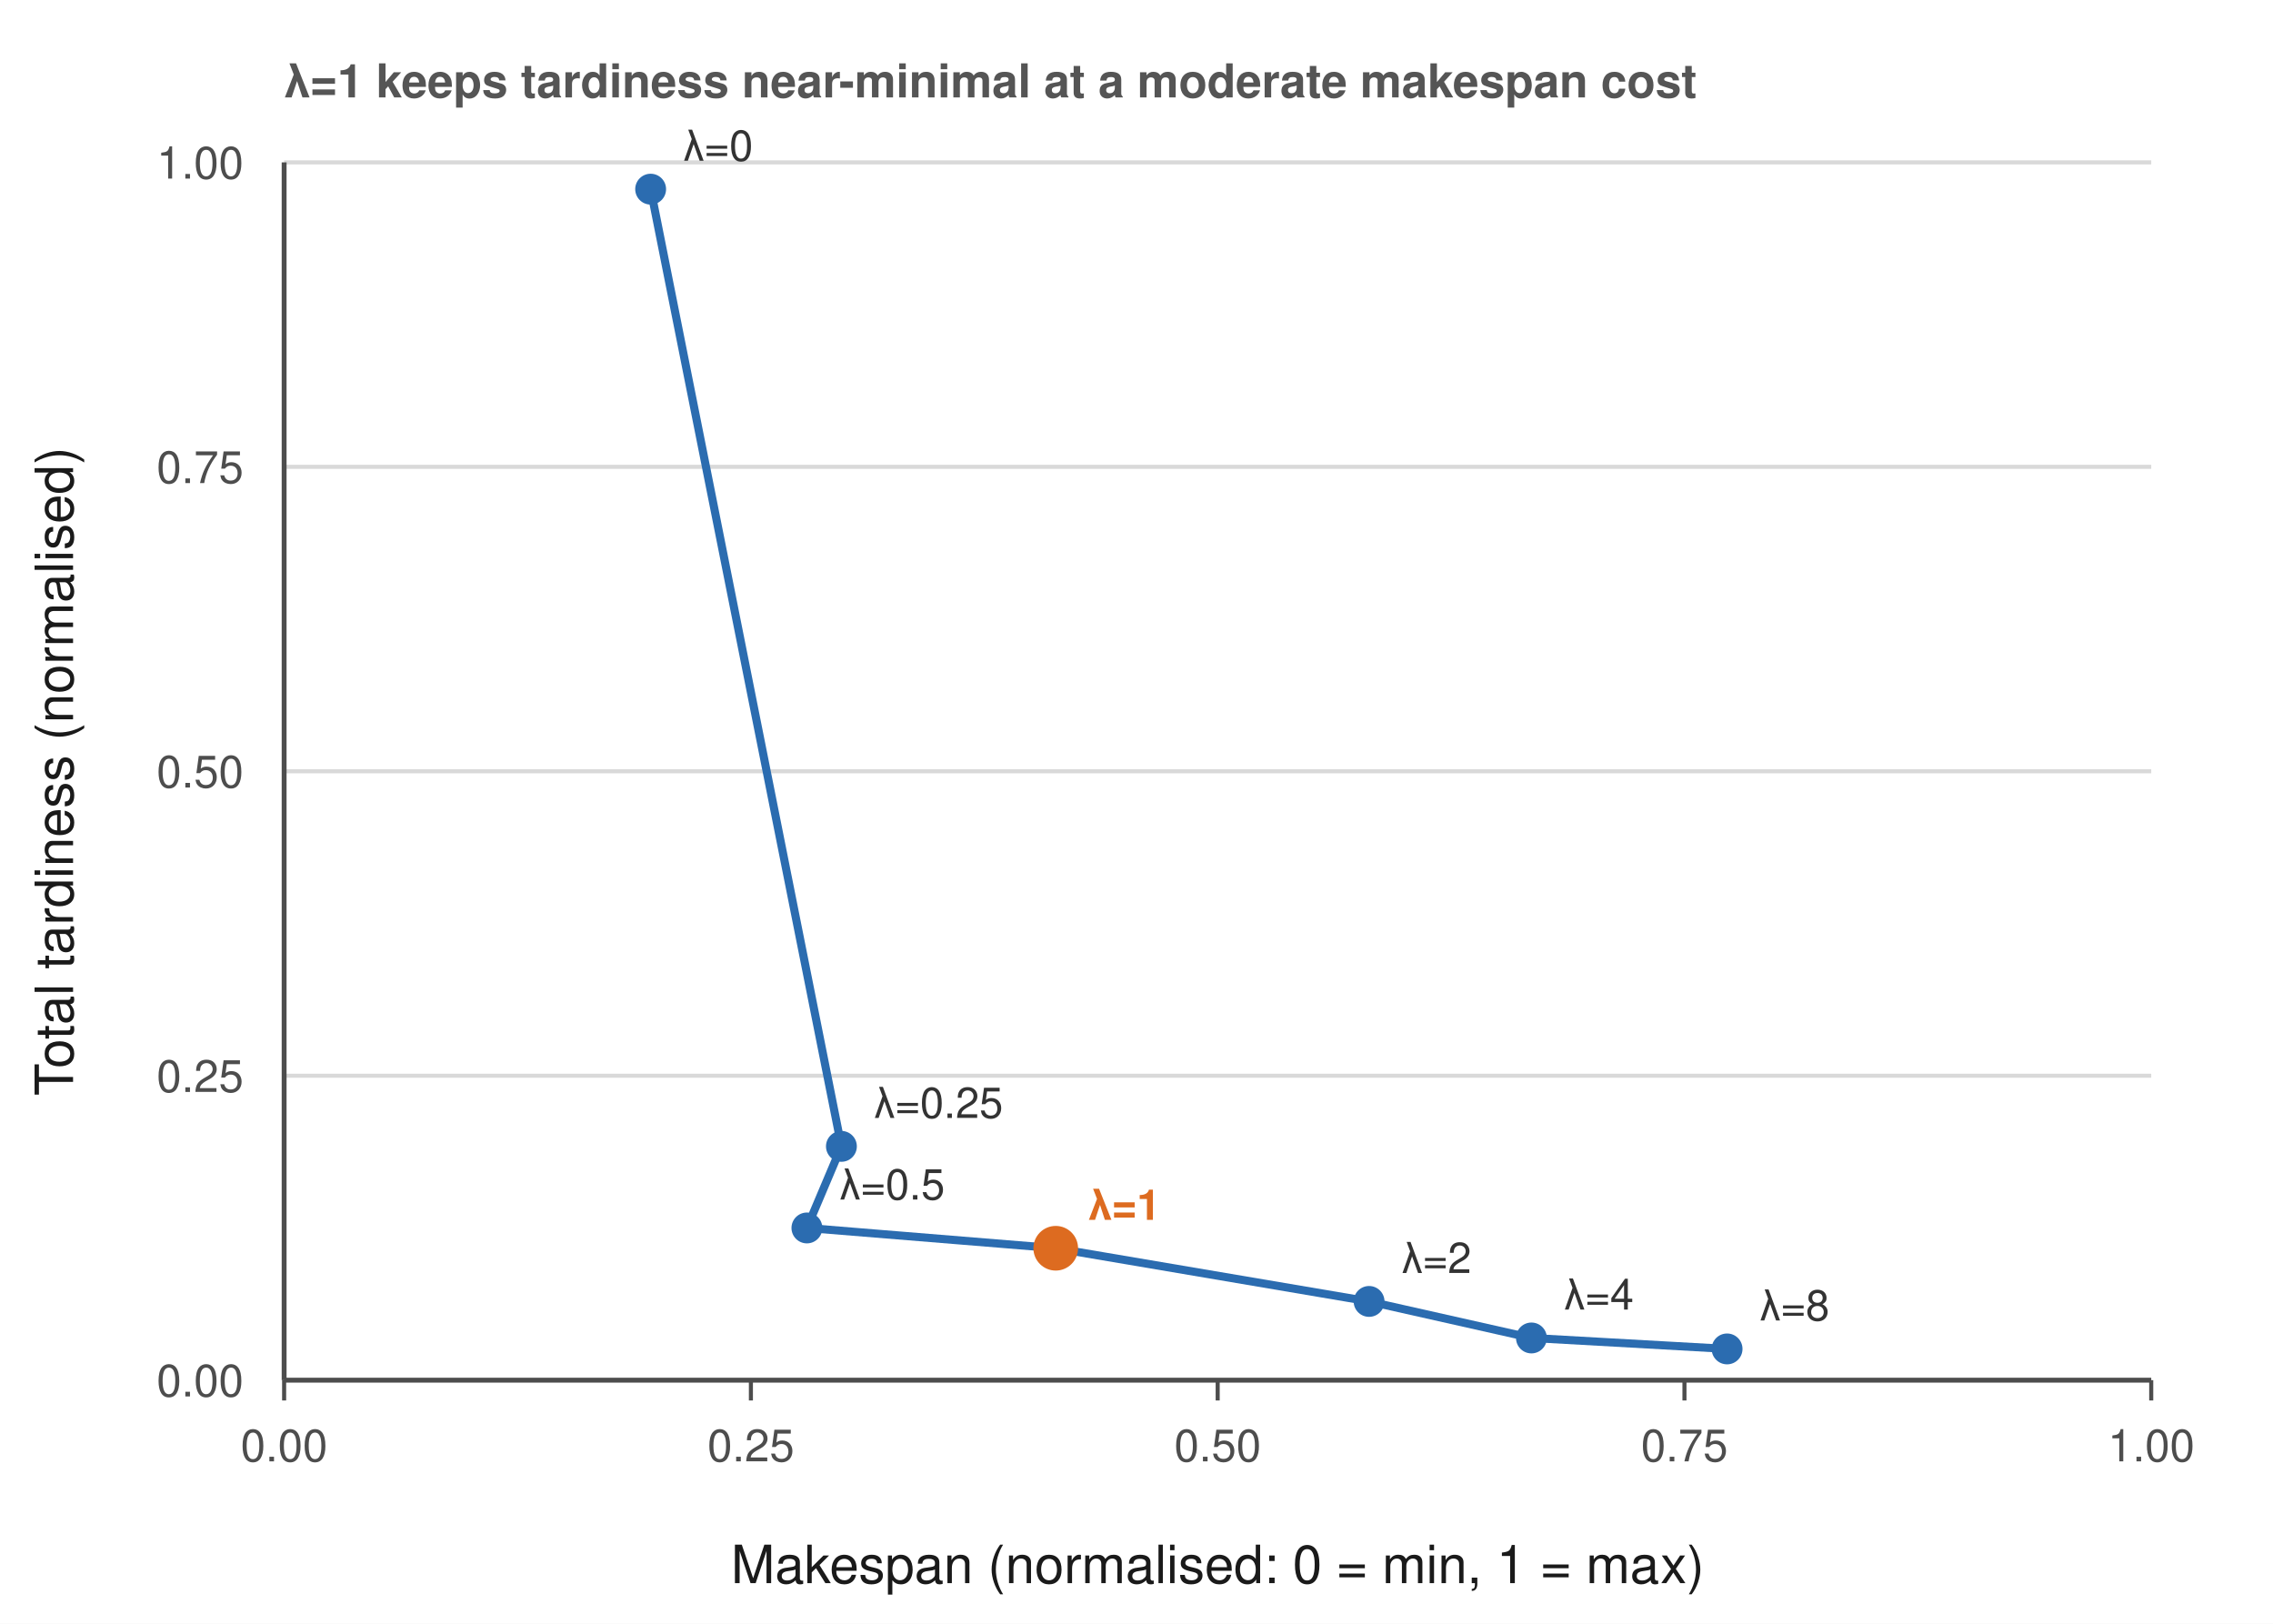
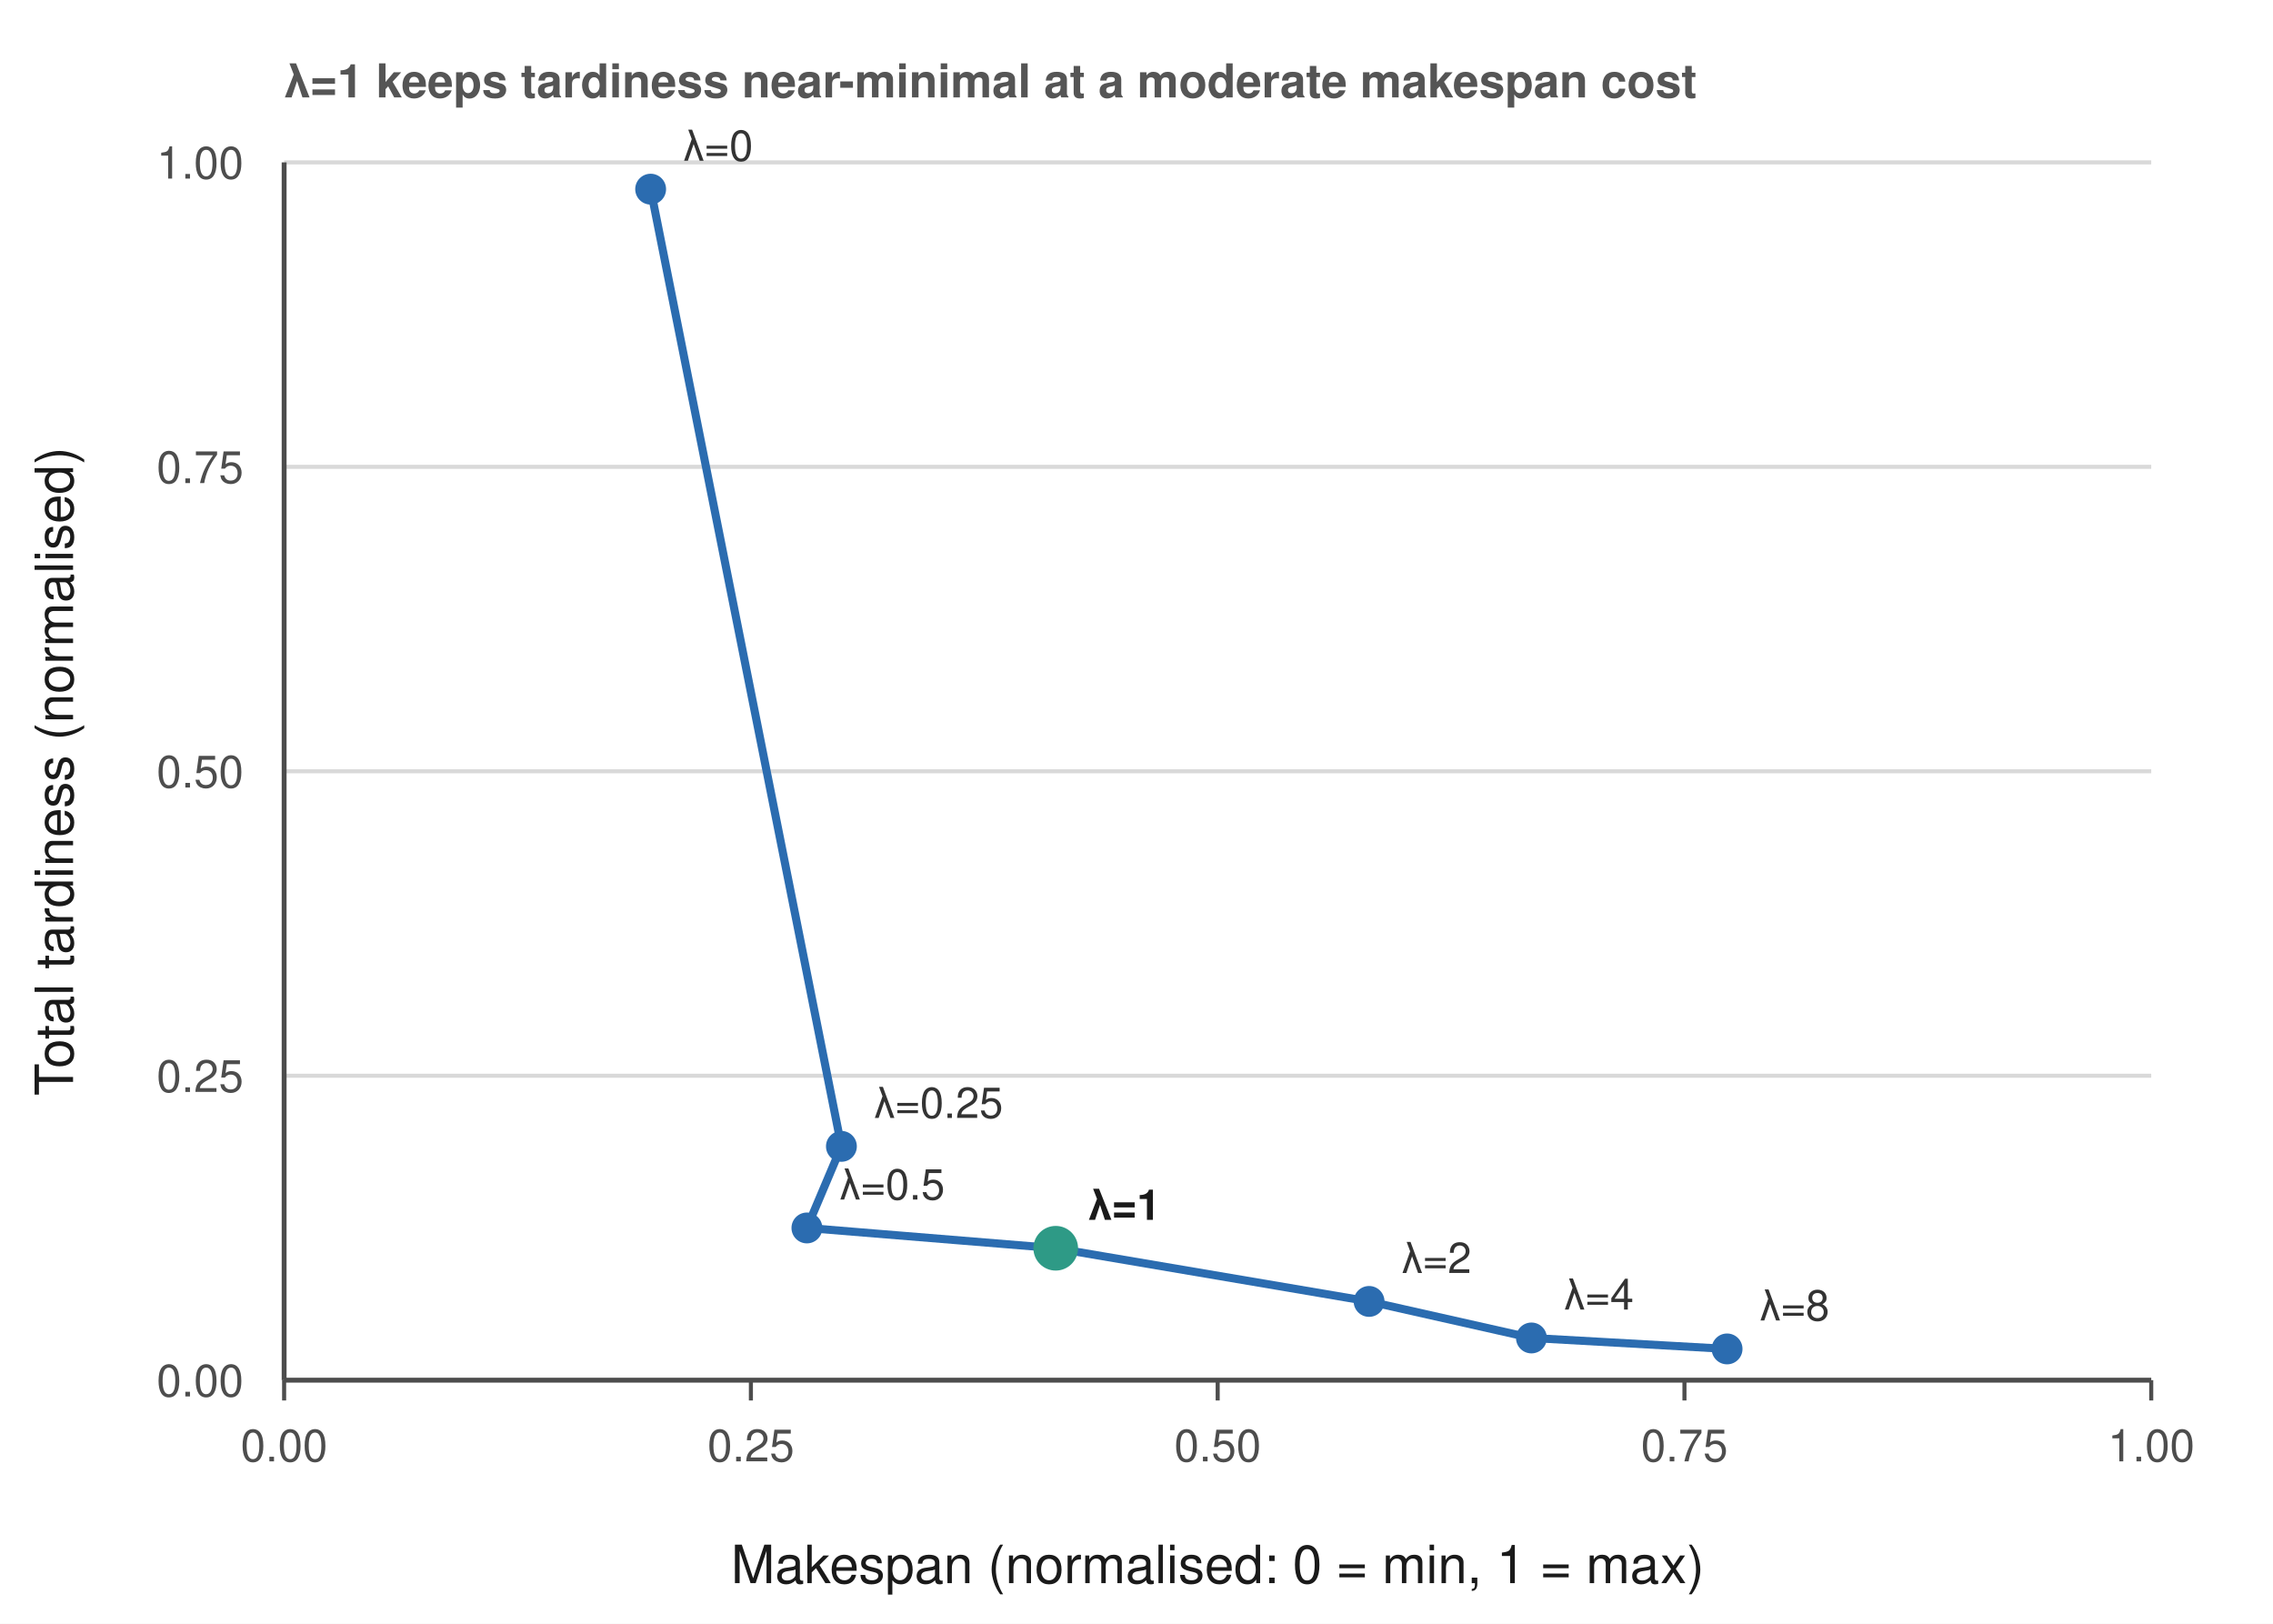
<svg xmlns="http://www.w3.org/2000/svg" width="560" height="400" viewBox="0 0 560 400" font-family="Helvetica, Arial, sans-serif">
  <rect width="560" height="400" fill="white" />
  <line x1="70.0" y1="340.0" x2="530.0" y2="340.0" stroke="#d9d9d9" stroke-width="1" />
  <text x="60.0" y="344.0" font-size="11" text-anchor="end" fill="#4d4d4d" font-weight="normal">0.00</text>
  <line x1="70.0" y1="340.0" x2="70.0" y2="345.0" stroke="#4d4d4d" stroke-width="1" />
  <text x="70.0" y="360.0" font-size="11" text-anchor="middle" fill="#4d4d4d" font-weight="normal">0.00</text>
  <line x1="70.0" y1="265.0" x2="530.0" y2="265.0" stroke="#d9d9d9" stroke-width="1" />
  <text x="60.0" y="269.0" font-size="11" text-anchor="end" fill="#4d4d4d" font-weight="normal">0.25</text>
  <line x1="185.0" y1="340.0" x2="185.0" y2="345.0" stroke="#4d4d4d" stroke-width="1" />
  <text x="185.0" y="360.0" font-size="11" text-anchor="middle" fill="#4d4d4d" font-weight="normal">0.25</text>
  <line x1="70.0" y1="190.0" x2="530.0" y2="190.0" stroke="#d9d9d9" stroke-width="1" />
  <text x="60.0" y="194.0" font-size="11" text-anchor="end" fill="#4d4d4d" font-weight="normal">0.50</text>
  <line x1="300.0" y1="340.0" x2="300.0" y2="345.0" stroke="#4d4d4d" stroke-width="1" />
  <text x="300.0" y="360.0" font-size="11" text-anchor="middle" fill="#4d4d4d" font-weight="normal">0.50</text>
  <line x1="70.0" y1="115.0" x2="530.0" y2="115.0" stroke="#d9d9d9" stroke-width="1" />
  <text x="60.0" y="119.0" font-size="11" text-anchor="end" fill="#4d4d4d" font-weight="normal">0.75</text>
  <line x1="415.0" y1="340.0" x2="415.0" y2="345.0" stroke="#4d4d4d" stroke-width="1" />
  <text x="415.0" y="360.0" font-size="11" text-anchor="middle" fill="#4d4d4d" font-weight="normal">0.75</text>
  <line x1="70.0" y1="40.0" x2="530.0" y2="40.0" stroke="#d9d9d9" stroke-width="1" />
  <text x="60.0" y="44.0" font-size="11" text-anchor="end" fill="#4d4d4d" font-weight="normal">1.00</text>
  <line x1="530.0" y1="340.0" x2="530.0" y2="345.0" stroke="#4d4d4d" stroke-width="1" />
  <text x="530.0" y="360.0" font-size="11" text-anchor="middle" fill="#4d4d4d" font-weight="normal">1.00</text>
  <line x1="70.0" y1="40.0" x2="70.0" y2="340.0" stroke="#4d4d4d" stroke-width="1.2" />
  <line x1="70.0" y1="340.0" x2="530.0" y2="340.0" stroke="#4d4d4d" stroke-width="1.2" />
  <text x="300.0" y="390.0" font-size="13" text-anchor="middle" fill="#1a1a1a" font-weight="normal">Makespan (normalised: 0 = min, 1 = max)</text>
  <text x="18.0" y="190.0" font-size="13" text-anchor="middle" fill="#1a1a1a" font-weight="normal" transform="rotate(-90 18 190.0)">Total tardiness (normalised)</text>
  <polyline points="160.3,46.6 207.3,282.4 198.8,302.5 260.1,307.5 337.3,320.6 377.3,329.6 425.5,332.3" fill="none" stroke="#2b6cb0" stroke-width="2" />
  <circle cx="160.3" cy="46.6" r="3.8" fill="#2b6cb0" />
  <text x="168.3" y="39.6" font-size="10.5" text-anchor="start" fill="#333" font-weight="normal">λ=0</text>
  <circle cx="207.3" cy="282.4" r="3.8" fill="#2b6cb0" />
  <text x="215.3" y="275.4" font-size="10.5" text-anchor="start" fill="#333" font-weight="normal">λ=0.25</text>
  <circle cx="198.8" cy="302.5" r="3.8" fill="#2b6cb0" />
  <text x="206.8" y="295.5" font-size="10.5" text-anchor="start" fill="#333" font-weight="normal">λ=0.5</text>
-   <circle cx="260.1" cy="307.5" r="5.5" fill="#dd6b20" />
-   <text x="268.1" y="300.5" font-size="10.5" text-anchor="start" fill="#dd6b20" font-weight="bold">λ=1</text>
+   <circle cx="260.1" cy="307.5" r="5.5" fill="#2e9a86" />
+   <text x="268.1" y="300.5" font-size="10.5" text-anchor="start" fill="#1a1a1a" font-weight="bold">λ=1</text>
  <circle cx="337.3" cy="320.6" r="3.8" fill="#2b6cb0" />
  <text x="345.3" y="313.6" font-size="10.5" text-anchor="start" fill="#333" font-weight="normal">λ=2</text>
  <circle cx="377.3" cy="329.6" r="3.8" fill="#2b6cb0" />
  <text x="385.3" y="322.6" font-size="10.5" text-anchor="start" fill="#333" font-weight="normal">λ=4</text>
  <circle cx="425.5" cy="332.3" r="3.8" fill="#2b6cb0" />
  <text x="433.5" y="325.3" font-size="10.5" text-anchor="start" fill="#333" font-weight="normal">λ=8</text>
  <text x="70.0" y="24.0" font-size="11.5" text-anchor="start" fill="#555" font-weight="bold">λ=1 keeps tardiness near-minimal at a moderate makespan cost</text>
</svg>
